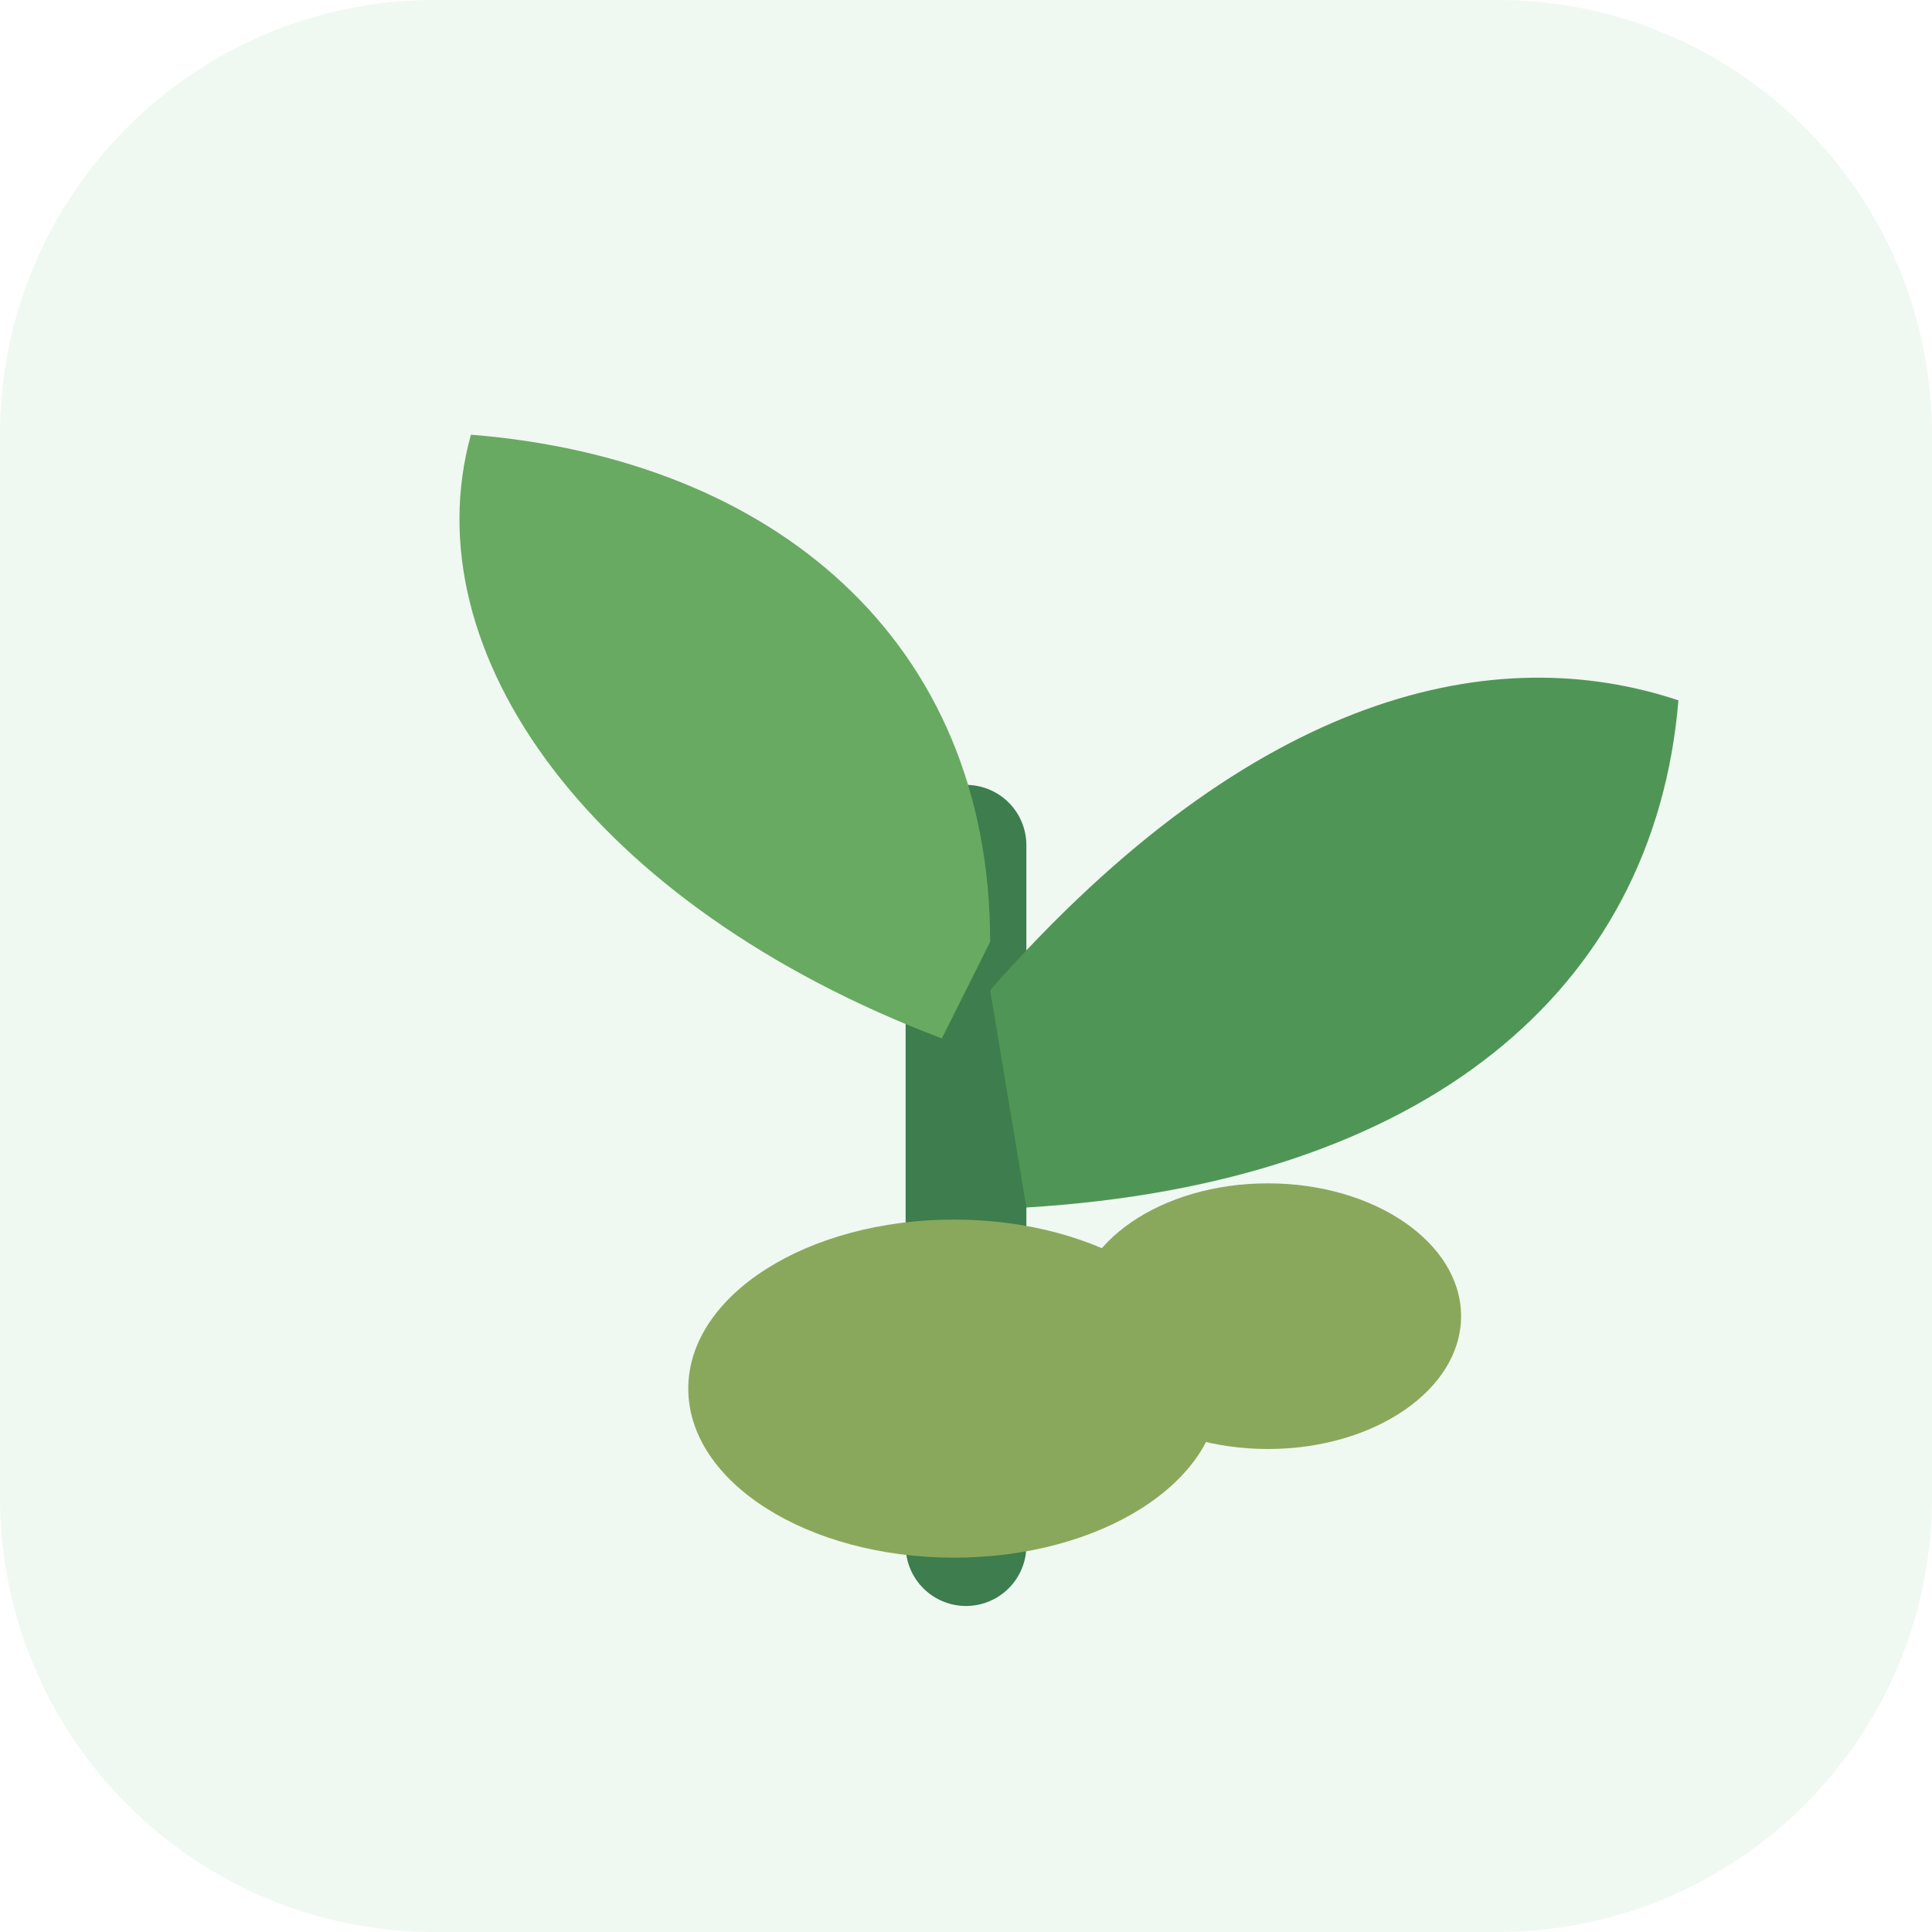
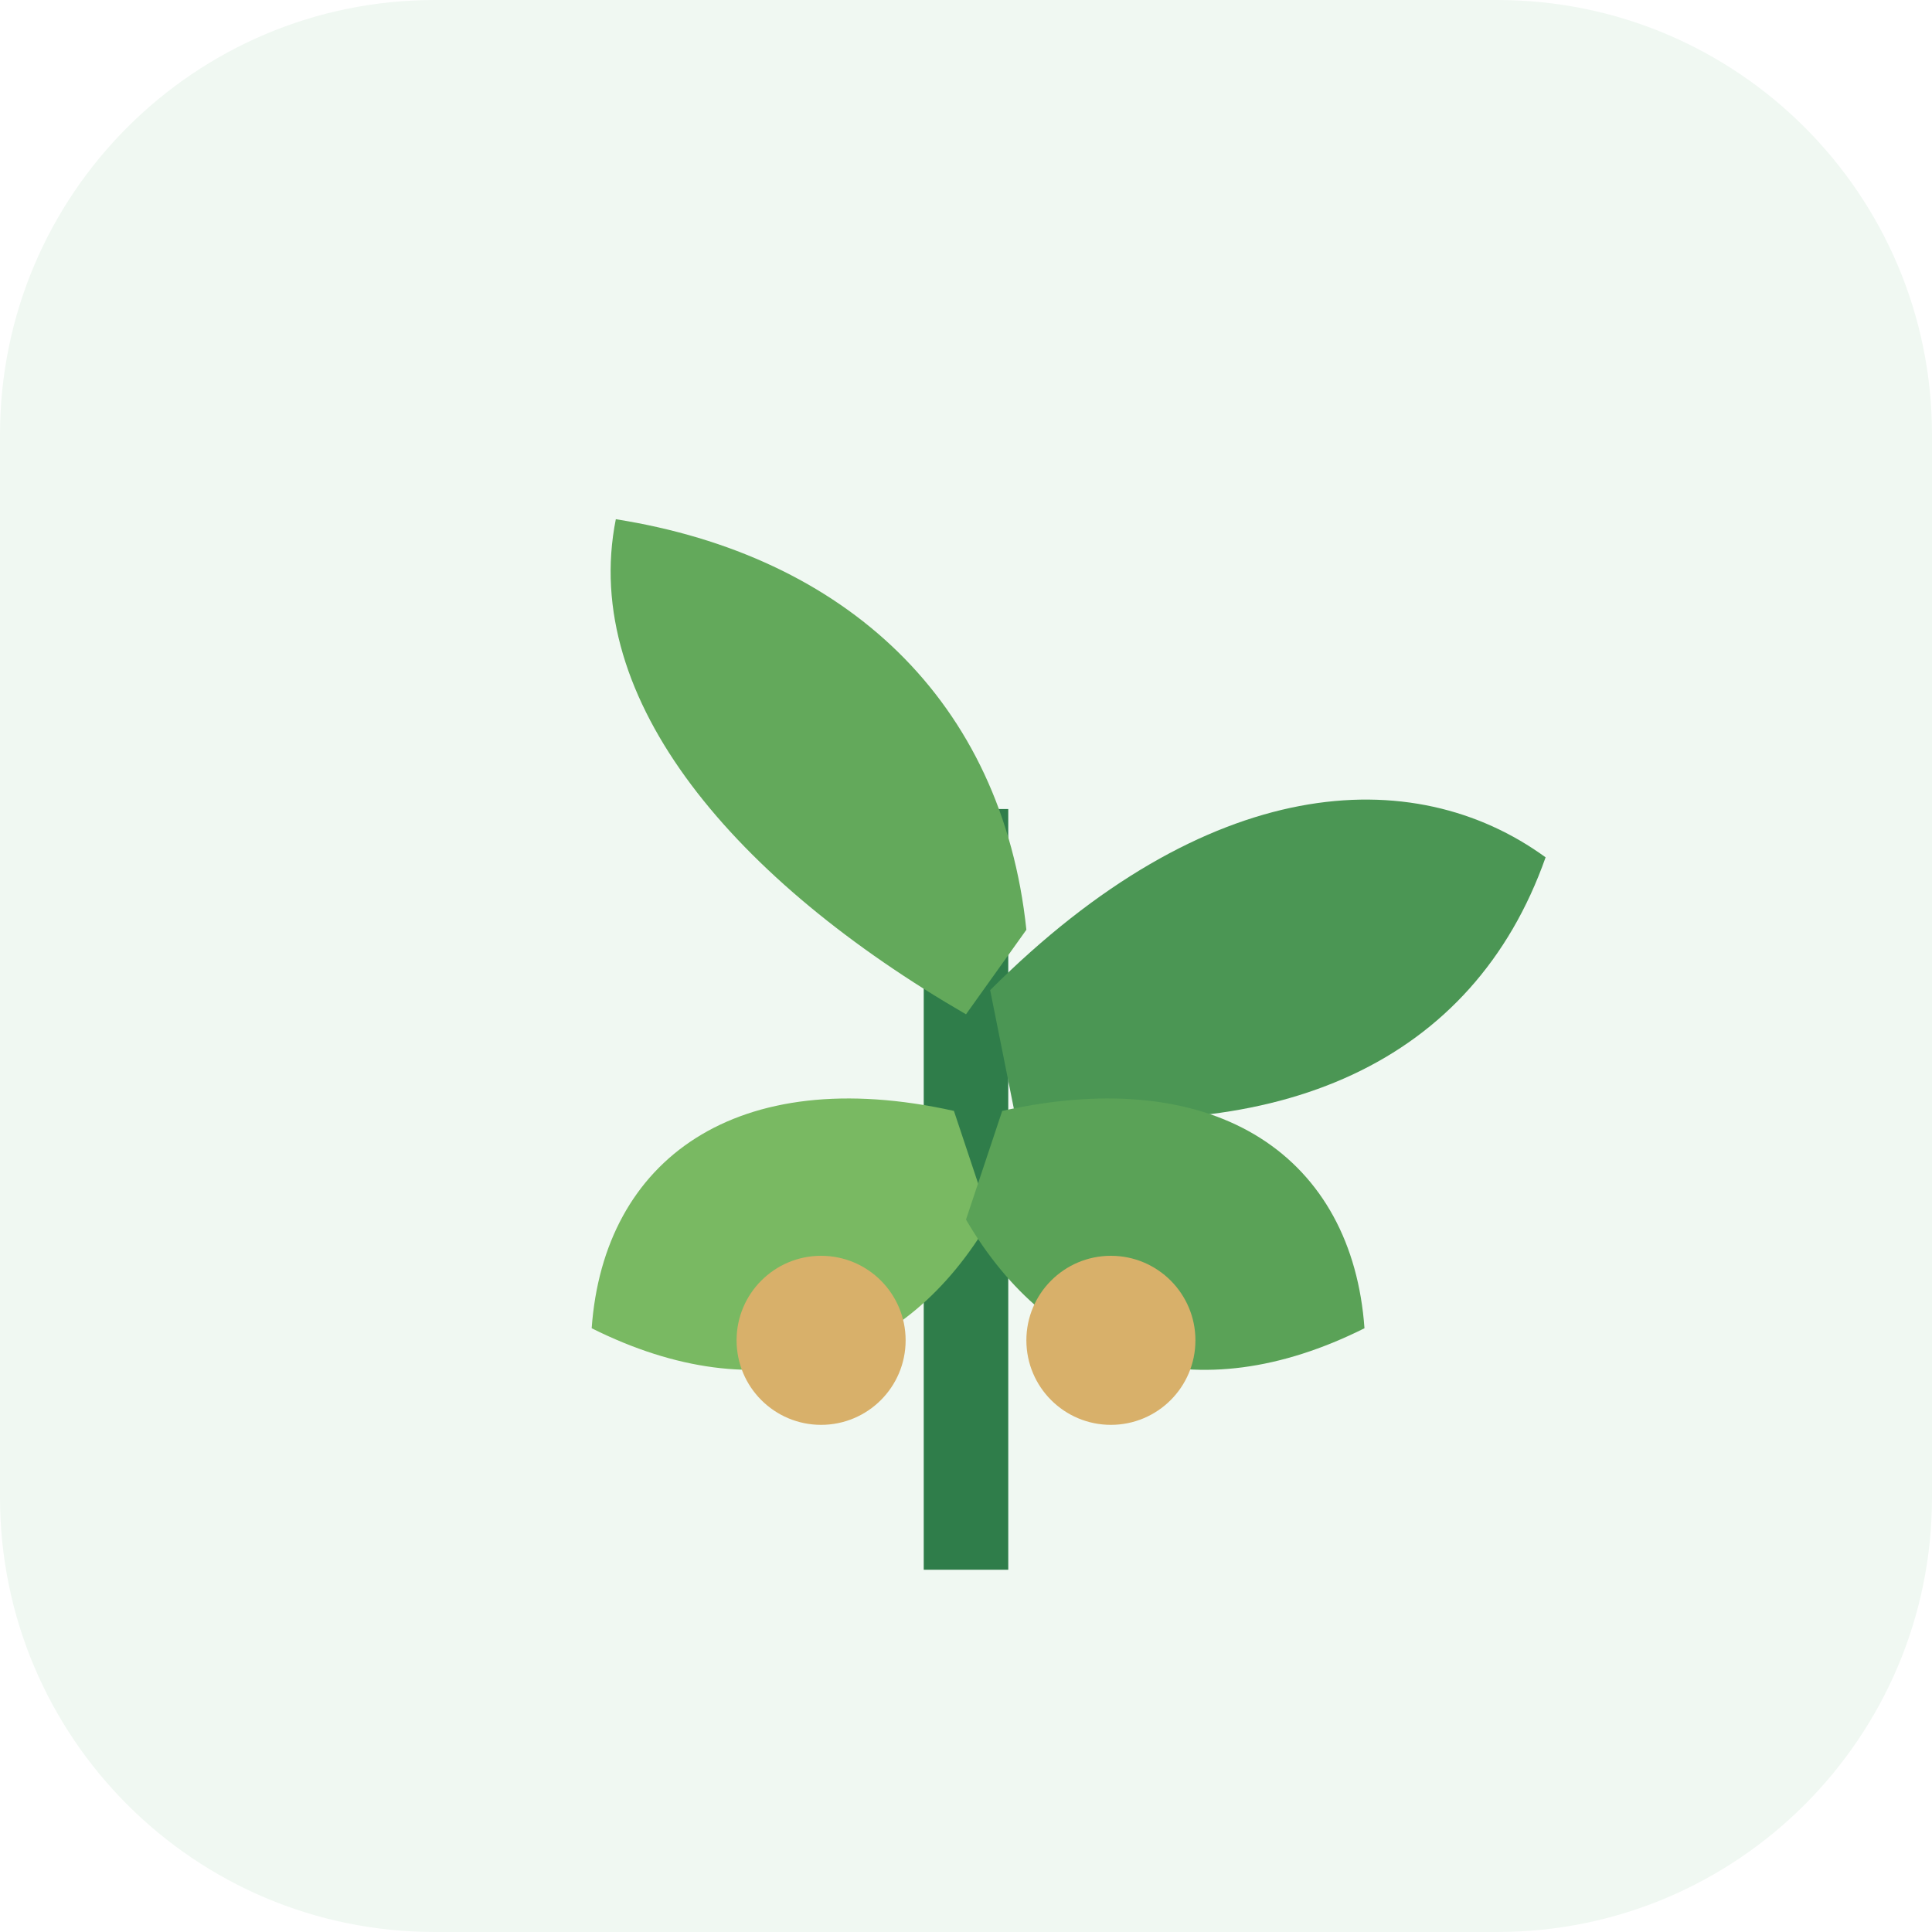
<svg xmlns="http://www.w3.org/2000/svg" viewBox="0 0 160 160">
-   <rect width="160" height="160" rx="36" fill="#f0f8f2" />
-   <path d="M80 128V70" stroke="#3d7d4e" stroke-width="10" stroke-linecap="round" />
-   <path d="M78 86C49 75 34 54 39 36c25 2 43 17 43 42" fill="#68aa61" />
-   <path d="M82 82c22-25 42-29 57-24-2 24-21 40-54 42" fill="#4f9656" />
-   <ellipse cx="79" cy="115" rx="22" ry="14" fill="#8aa85b" />
-   <ellipse cx="105" cy="109" rx="16" ry="11" fill="#8aa85b" />
+   <rect width="160" height="160" rx="36" fill="#F0F8F2" />
+   <path d="M80 130V67" stroke="#2F7D4A" stroke-width="7" />
+   <path d="M80 84C61 73 48 58 51 43c19 3 32 15 34 34" fill="#63A95B" />
+   <path d="M82 82c18-18 35-19 46-11-6 17-22 24-44 21" fill="#4B9654" />
+   <path d="M79 92c-18-4-29 4-30 18 14 7 26 3 33-9" fill="#79B962" />
+   <path d="M83 92c18-4 29 4 30 18-14 7-26 3-33-9" fill="#5AA257" />
+   <circle cx="68" cy="111" r="7" fill="#D8B06A" />
+   <circle cx="92" cy="111" r="7" fill="#D8B06A" />
</svg>
